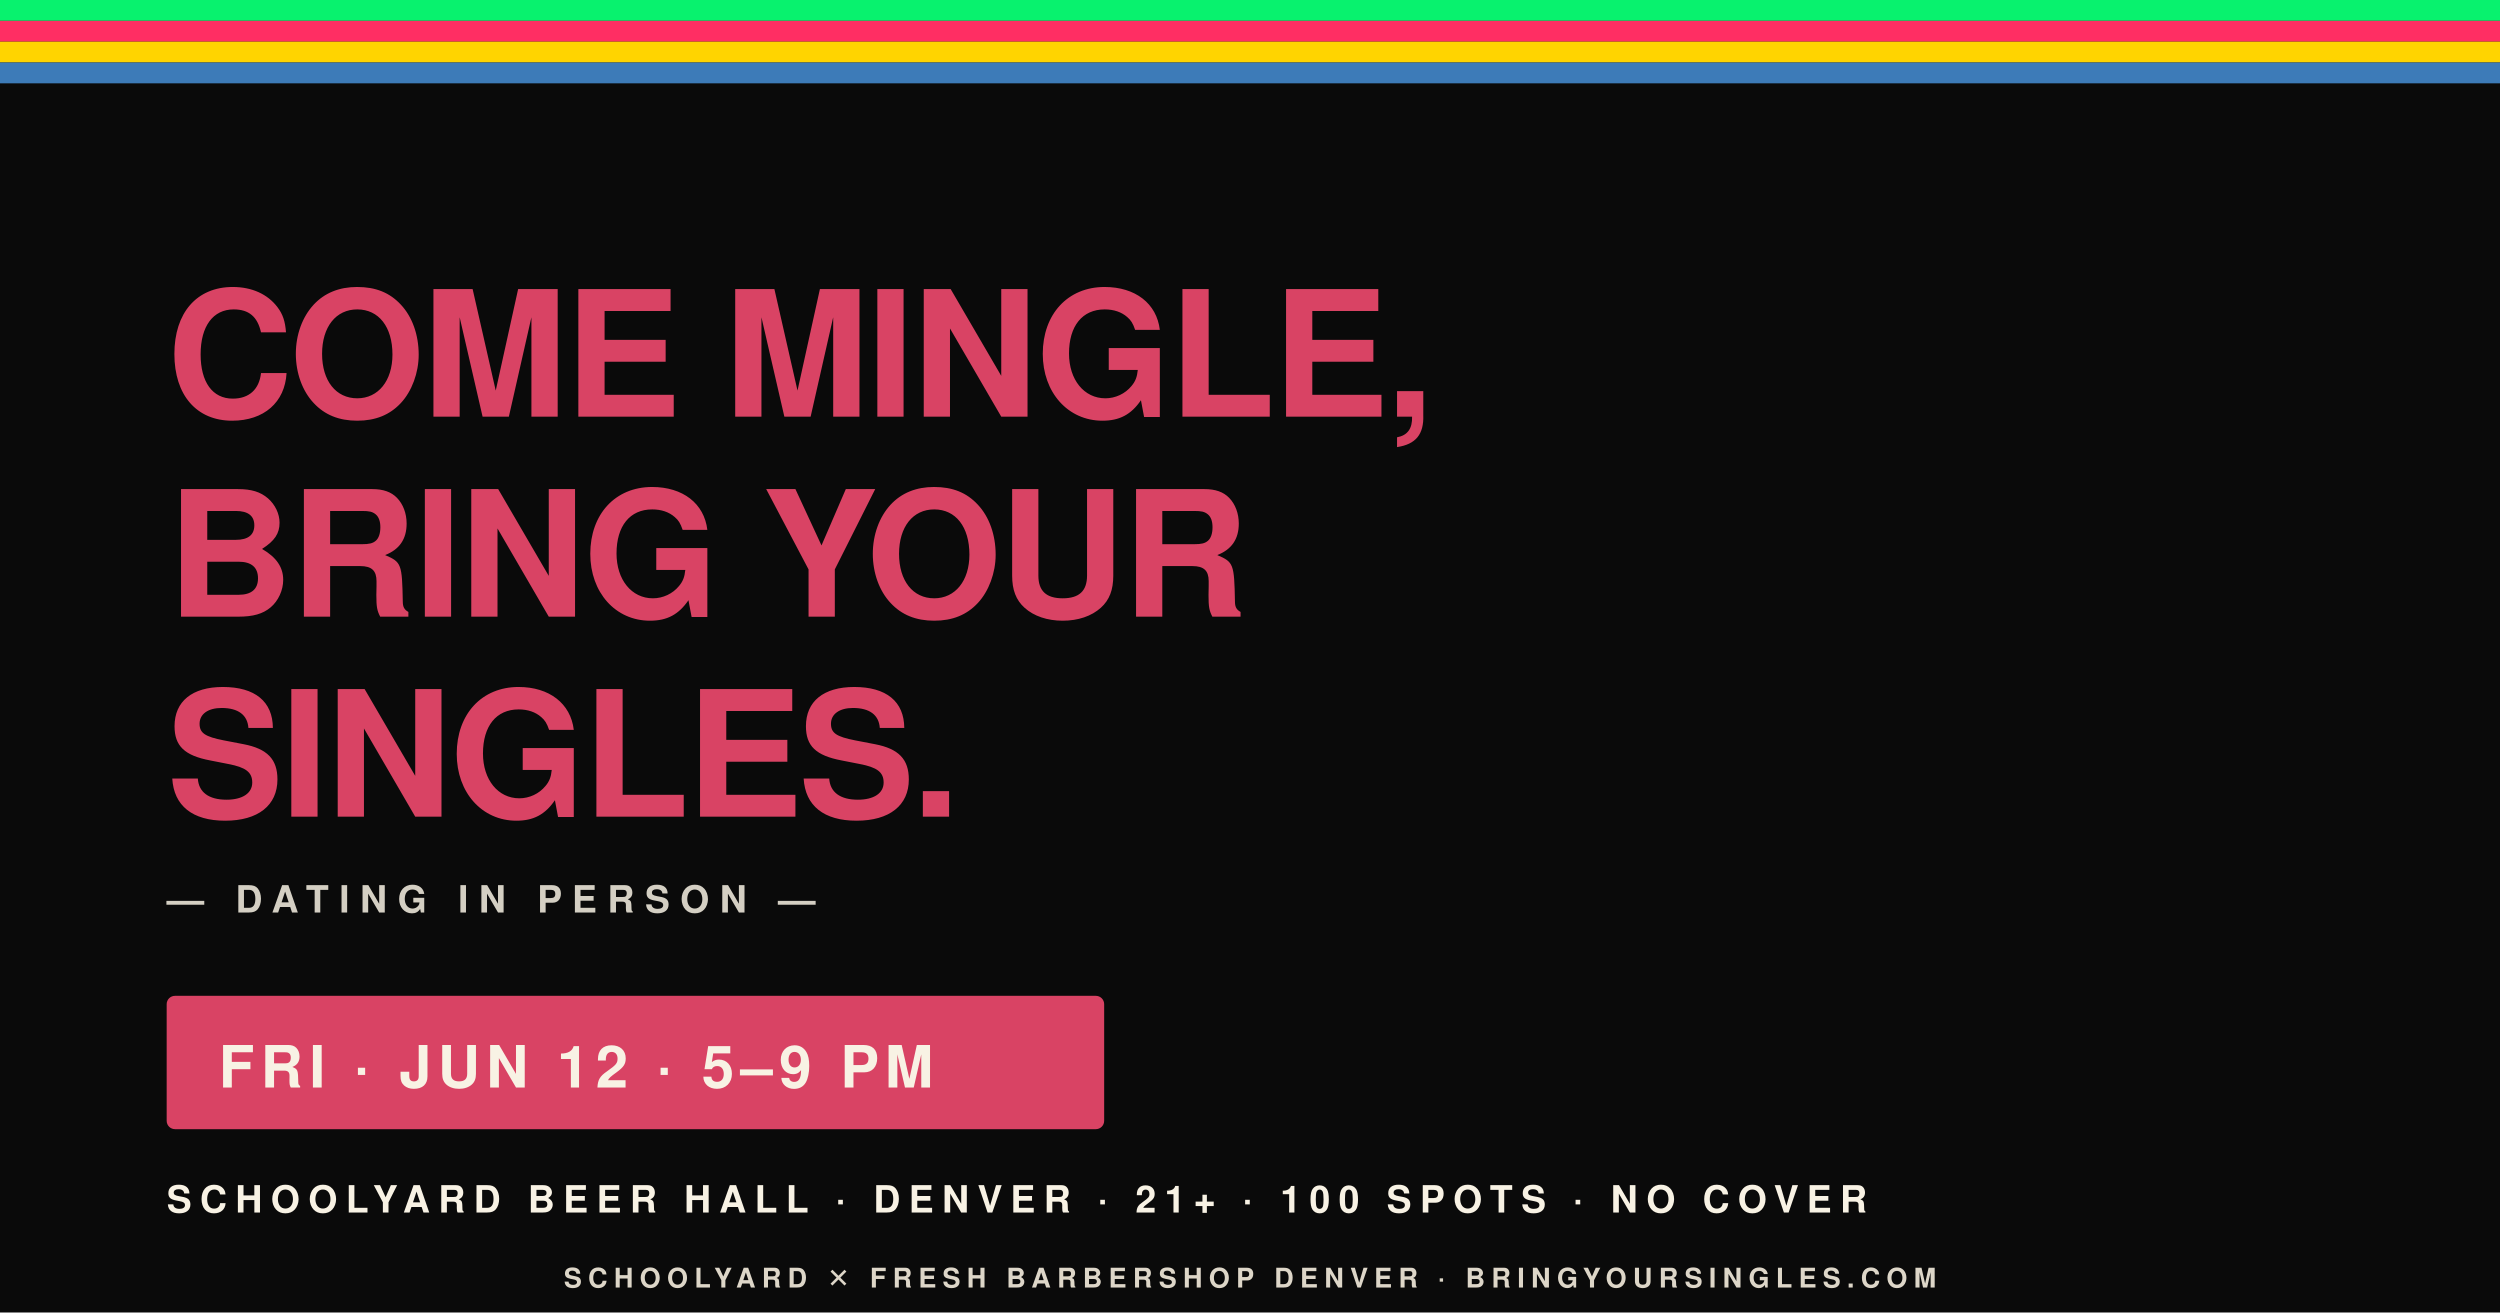
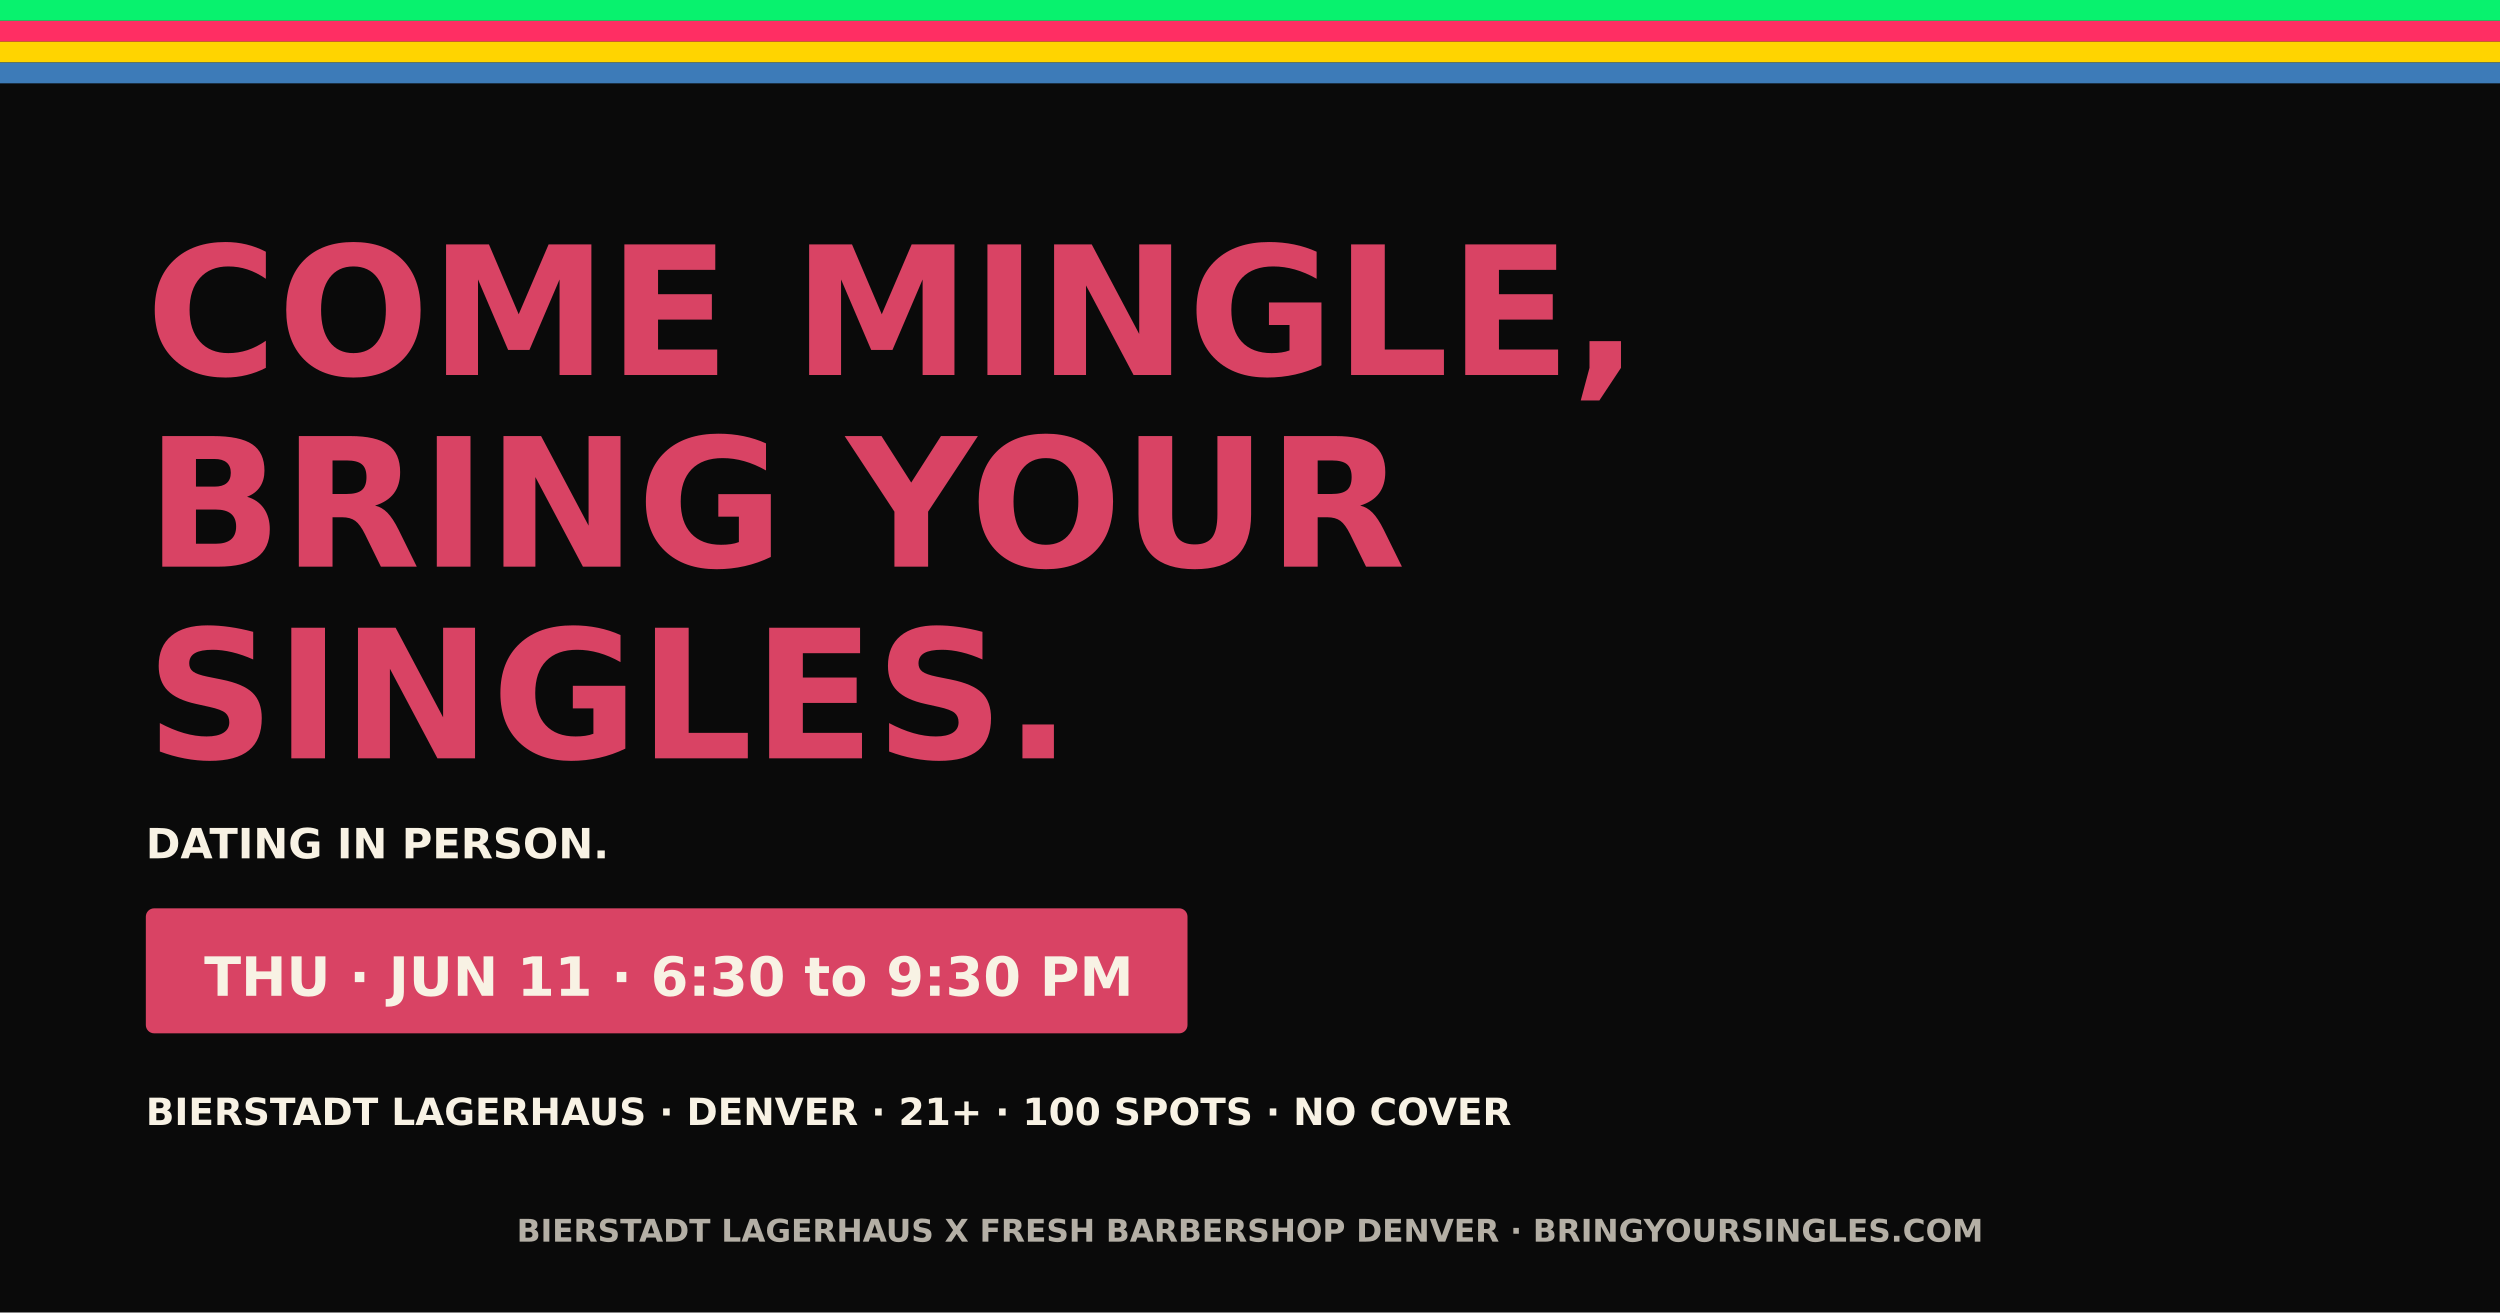
<svg xmlns="http://www.w3.org/2000/svg" viewBox="0 0 1200 630" role="img" aria-label="Come Mingle, Bring Your Singles">
  <rect width="1200" height="630" fill="#0A0A0A" />
  <rect x="0" y="0" width="1200" height="10" fill="#08F26E" />
  <rect x="0" y="10" width="1200" height="10" fill="#FF2E63" />
  <rect x="0" y="20" width="1200" height="10" fill="#FFD400" />
  <rect x="0" y="30" width="1200" height="10" fill="#3D7BB8" />
-   <g font-family="'Helvetica Neue', Arial Black, Helvetica, sans-serif" font-weight="800">
-     <text x="80" y="200" font-size="84" fill="#D94364" letter-spacing="-1.5">COME MINGLE,</text>
-     <text x="80" y="296" font-size="84" fill="#D94364" letter-spacing="-1.5">BRING YOUR</text>
-     <text x="80" y="392" font-size="84" fill="#D94364" letter-spacing="-1.5">SINGLES.</text>
-     <text x="80" y="438" font-size="18" fill="#F8F2E4" font-weight="700" letter-spacing="5" opacity="0.85">— DATING IN PERSON —</text>
-     <rect x="80" y="478" width="450" height="64" rx="4" fill="#D94364" />
-     <text x="105" y="522" font-size="28" fill="#F8F2E4" font-weight="800" letter-spacing="3">FRI · JUN 12 · 5–9 PM</text>
-     <text x="80" y="582" font-size="18" fill="#F8F2E4" font-weight="700" letter-spacing="4">SCHOOLYARD BEER HALL · DENVER · 21+ · 100 SPOTS · NO COVER</text>
+   <g font-family="DejaVu Sans, Helvetica Neue, Arial Black, Helvetica, sans-serif" font-weight="700">
+     <text x="70" y="180" font-size="86" fill="#D94364">COME MINGLE,</text>
+     <text x="70" y="272" font-size="86" fill="#D94364">BRING YOUR</text>
+     <text x="70" y="364" font-size="86" fill="#D94364">SINGLES.</text>
+     <text x="70" y="412" font-size="20" fill="#F8F2E4">DATING IN PERSON.</text>
+     <rect x="70" y="436" width="500" height="60" rx="4" fill="#D94364" />
+     <text x="98" y="478" font-size="26" fill="#F8F2E4">THU · JUN 11 · 6:30 to 9:30 PM</text>
+     <text x="70" y="540" font-size="18" fill="#F8F2E4">BIERSTADT LAGERHAUS · DENVER · 21+ · 100 SPOTS · NO COVER</text>
  </g>
-   <text x="600" y="618" text-anchor="middle" font-family="'Helvetica Neue', Arial Black, Helvetica, sans-serif" font-weight="700" font-size="13" fill="#DDD6C8" letter-spacing="3">SCHOOLYARD ✕ FRESH BARBERSHOP DENVER · BRINGYOURSINGLES.COM</text>
+   <text x="600" y="596" text-anchor="middle" font-family="DejaVu Sans, Helvetica Neue, Arial Black, Helvetica, sans-serif" font-weight="700" font-size="15" fill="#B4AFA5">BIERSTADT LAGERHAUS  X  FRESH BARBERSHOP DENVER  ·  BRINGYOURSINGLES.COM</text>
</svg>
